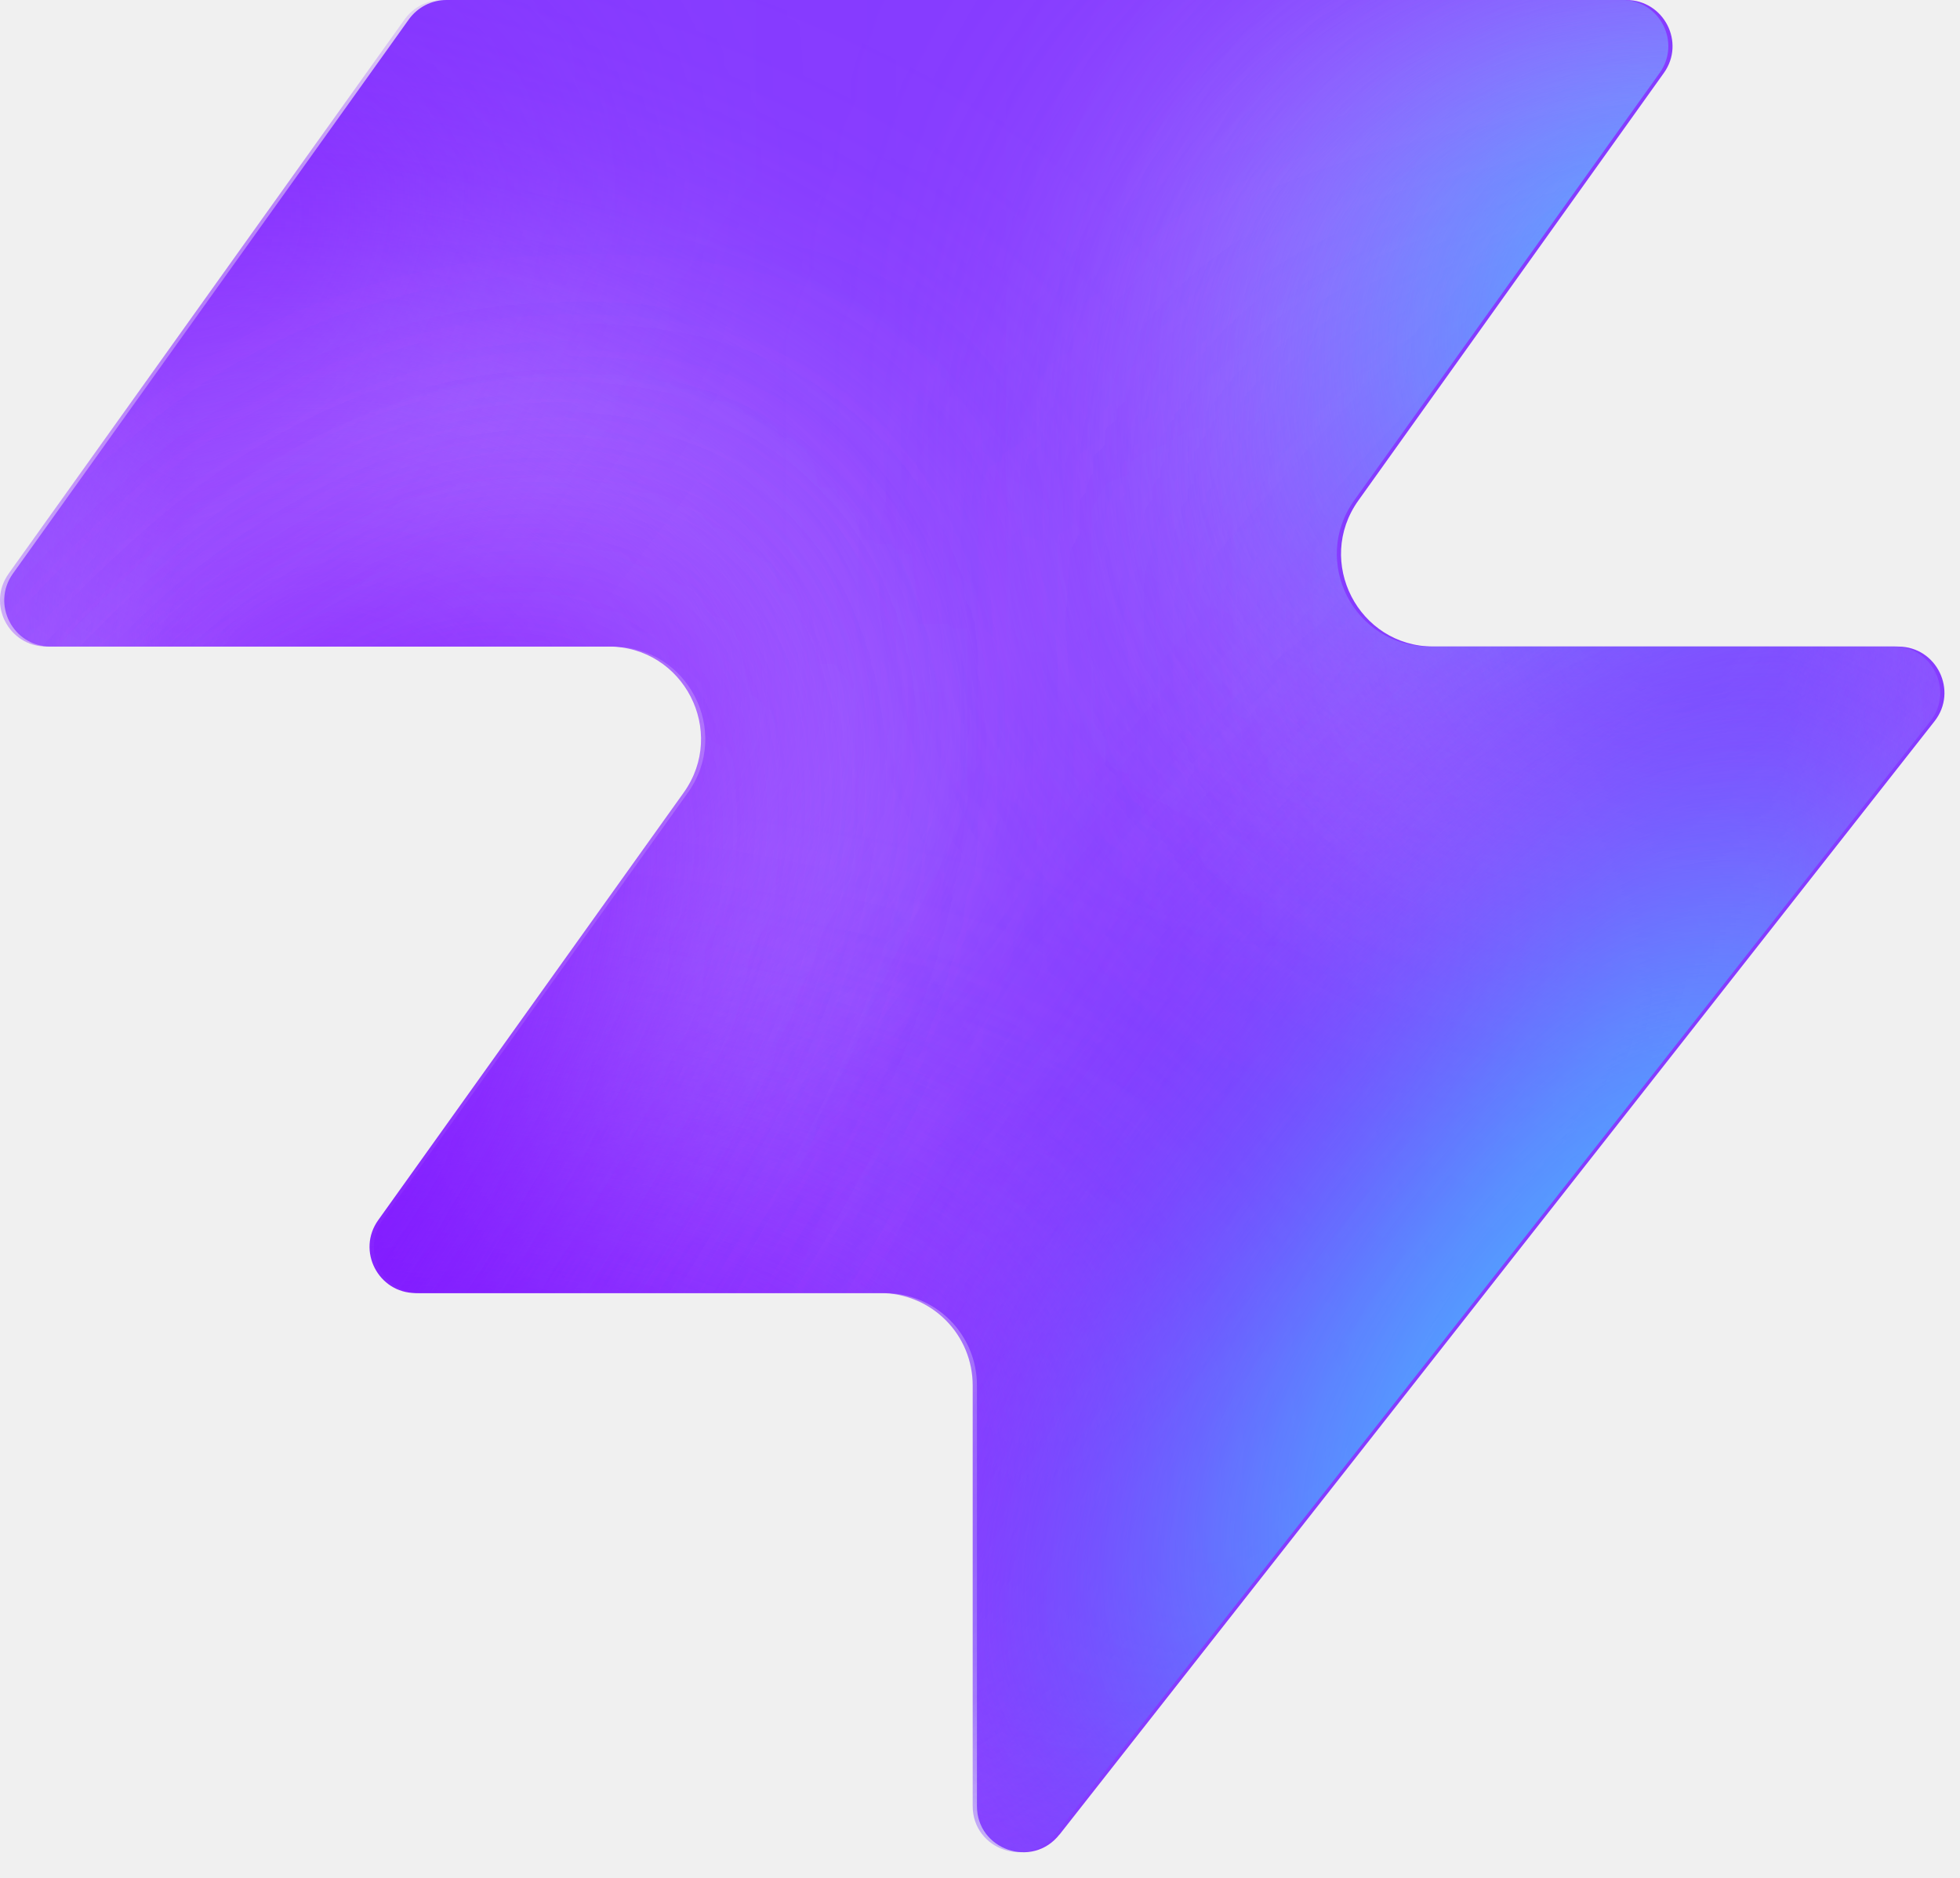
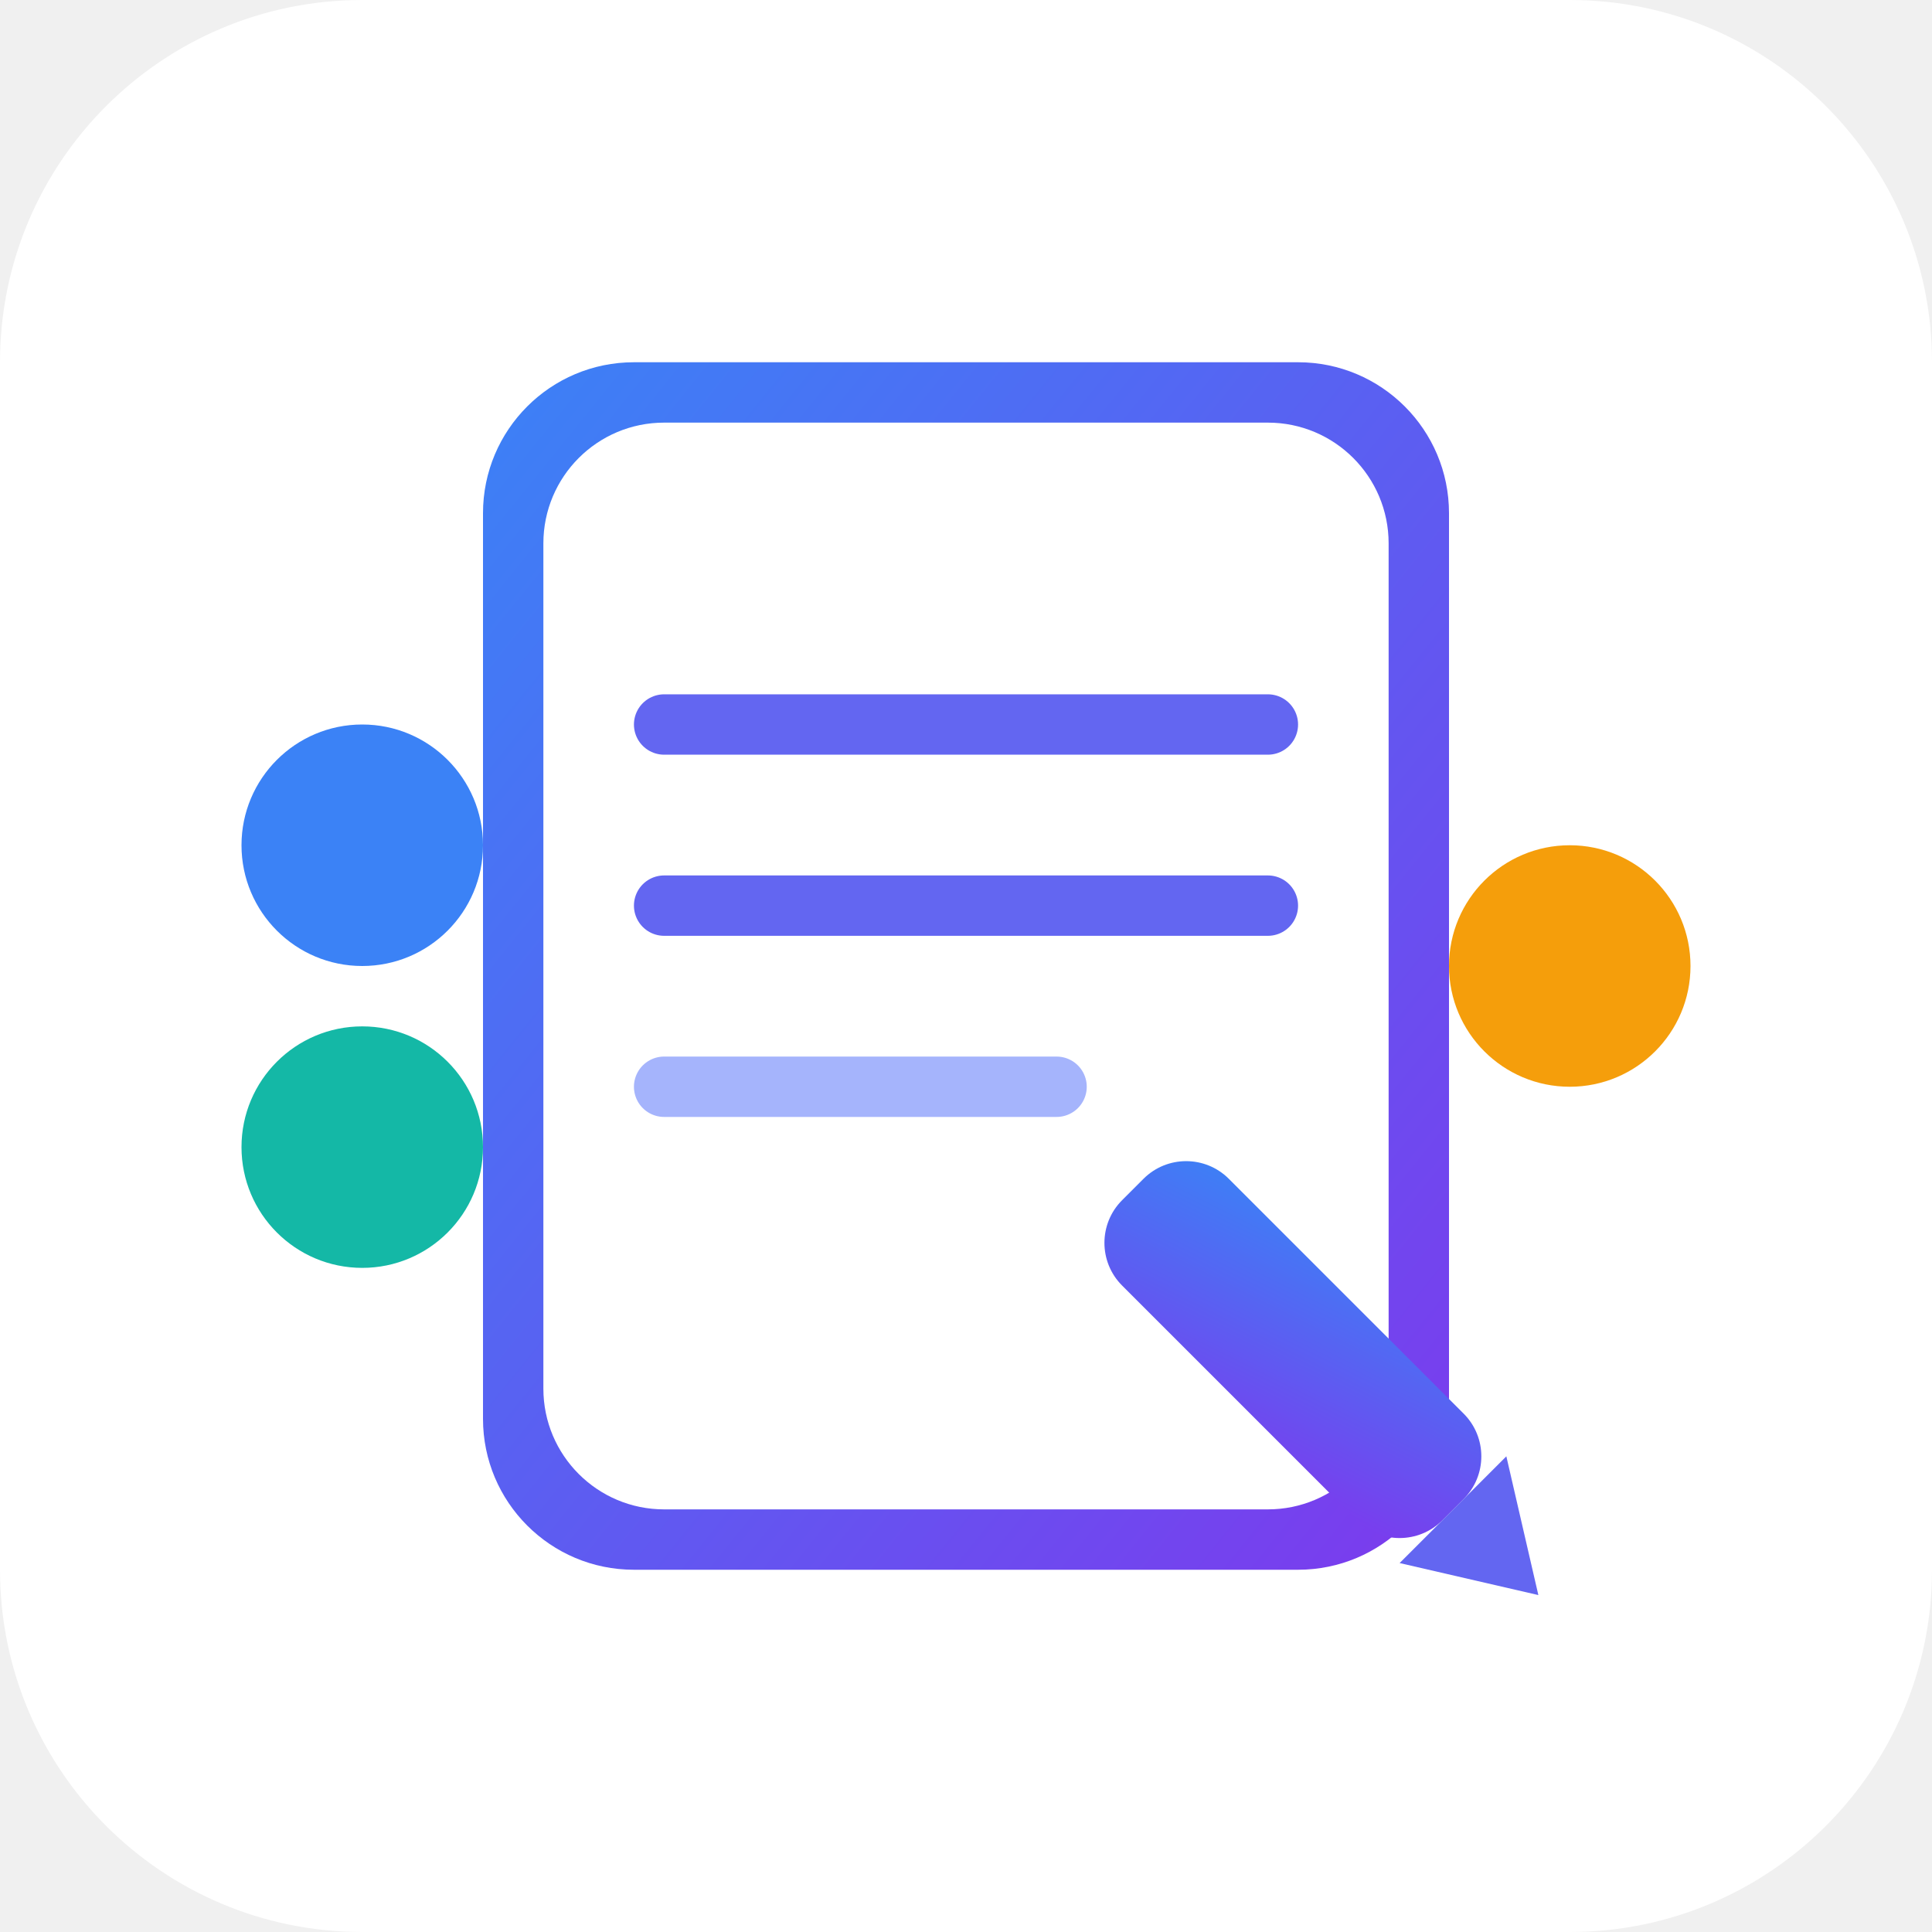
- <svg xmlns="http://www.w3.org/2000/svg" width="48" height="46" fill="none" viewBox="0 0 48 46">
-   <path fill="#863bff" d="M25.946 44.938c-.664.845-2.021.375-2.021-.698V33.937a2.26 2.26 0 0 0-2.262-2.262H10.287c-.92 0-1.456-1.04-.92-1.788l7.48-10.471c1.07-1.497 0-3.578-1.842-3.578H1.237c-.92 0-1.456-1.04-.92-1.788L10.013.474c.214-.297.556-.474.92-.474h28.894c.92 0 1.456 1.04.92 1.788l-7.48 10.471c-1.07 1.498 0 3.579 1.842 3.579h11.377c.943 0 1.473 1.088.89 1.83L25.947 44.94z" style="fill:#863bff;fill:color(display-p3 .525 .23 1);fill-opacity:1" />
-   <mask id="a" width="48" height="46" x="0" y="0" maskUnits="userSpaceOnUse" style="mask-type:alpha">
-     <path fill="#000" d="M25.842 44.938c-.664.844-2.021.375-2.021-.698V33.937a2.26 2.26 0 0 0-2.262-2.262H10.183c-.92 0-1.456-1.04-.92-1.788l7.48-10.471c1.07-1.498 0-3.579-1.842-3.579H1.133c-.92 0-1.456-1.04-.92-1.787L9.91.473c.214-.297.556-.474.92-.474h28.894c.92 0 1.456 1.04.92 1.788l-7.48 10.471c-1.07 1.498 0 3.578 1.842 3.578h11.377c.943 0 1.473 1.088.89 1.832L25.843 44.94z" style="fill:#000;fill-opacity:1" />
-   </mask>
-   <g mask="url(#a)">
-     <g filter="url(#b)">
-       <ellipse cx="5.508" cy="14.704" fill="#ede6ff" rx="5.508" ry="14.704" style="fill:#ede6ff;fill:color(display-p3 .927 .903 1);fill-opacity:1" transform="matrix(.00324 1 1 -.00324 -4.47 31.516)" />
-     </g>
-     <g filter="url(#c)">
-       <ellipse cx="10.399" cy="29.851" fill="#ede6ff" rx="10.399" ry="29.851" style="fill:#ede6ff;fill:color(display-p3 .927 .903 1);fill-opacity:1" transform="matrix(.00324 1 1 -.00324 -39.328 7.883)" />
-     </g>
-     <g filter="url(#d)">
-       <ellipse cx="5.508" cy="30.487" fill="#7e14ff" rx="5.508" ry="30.487" style="fill:#7e14ff;fill:color(display-p3 .492 .077 1);fill-opacity:1" transform="rotate(89.814 -25.913 -14.639)scale(1 -1)" />
-     </g>
-     <g filter="url(#e)">
-       <ellipse cx="5.508" cy="30.599" fill="#7e14ff" rx="5.508" ry="30.599" style="fill:#7e14ff;fill:color(display-p3 .492 .077 1);fill-opacity:1" transform="rotate(89.814 -32.644 -3.334)scale(1 -1)" />
-     </g>
-     <g filter="url(#f)">
-       <ellipse cx="5.508" cy="30.599" fill="#7e14ff" rx="5.508" ry="30.599" style="fill:#7e14ff;fill:color(display-p3 .492 .077 1);fill-opacity:1" transform="matrix(.00324 1 1 -.00324 -34.34 30.47)" />
-     </g>
-     <g filter="url(#g)">
-       <ellipse cx="14.072" cy="22.078" fill="#ede6ff" rx="14.072" ry="22.078" style="fill:#ede6ff;fill:color(display-p3 .927 .903 1);fill-opacity:1" transform="rotate(93.35 24.506 48.493)scale(-1 1)" />
-     </g>
-     <g filter="url(#h)">
-       <ellipse cx="3.47" cy="21.501" fill="#7e14ff" rx="3.47" ry="21.501" style="fill:#7e14ff;fill:color(display-p3 .492 .077 1);fill-opacity:1" transform="rotate(89.009 28.708 47.59)scale(-1 1)" />
-     </g>
-     <g filter="url(#i)">
-       <ellipse cx="3.47" cy="21.501" fill="#7e14ff" rx="3.47" ry="21.501" style="fill:#7e14ff;fill:color(display-p3 .492 .077 1);fill-opacity:1" transform="rotate(89.009 28.708 47.59)scale(-1 1)" />
-     </g>
-     <g filter="url(#j)">
-       <ellipse cx=".387" cy="8.972" fill="#7e14ff" rx="4.407" ry="29.108" style="fill:#7e14ff;fill:color(display-p3 .492 .077 1);fill-opacity:1" transform="rotate(39.51 .387 8.972)" />
-     </g>
-     <g filter="url(#k)">
-       <ellipse cx="47.523" cy="-6.092" fill="#7e14ff" rx="4.407" ry="29.108" style="fill:#7e14ff;fill:color(display-p3 .492 .077 1);fill-opacity:1" transform="rotate(37.892 47.523 -6.092)" />
-     </g>
-     <g filter="url(#l)">
-       <ellipse cx="41.412" cy="6.333" fill="#47bfff" rx="5.971" ry="9.665" style="fill:#47bfff;fill:color(display-p3 .28 .748 1);fill-opacity:1" transform="rotate(37.892 41.412 6.333)" />
-     </g>
-     <g filter="url(#m)">
-       <ellipse cx="-1.879" cy="38.332" fill="#7e14ff" rx="4.407" ry="29.108" style="fill:#7e14ff;fill:color(display-p3 .492 .077 1);fill-opacity:1" transform="rotate(37.892 -1.88 38.332)" />
-     </g>
-     <g filter="url(#n)">
-       <ellipse cx="-1.879" cy="38.332" fill="#7e14ff" rx="4.407" ry="29.108" style="fill:#7e14ff;fill:color(display-p3 .492 .077 1);fill-opacity:1" transform="rotate(37.892 -1.88 38.332)" />
-     </g>
-     <g filter="url(#o)">
-       <ellipse cx="35.651" cy="29.907" fill="#7e14ff" rx="4.407" ry="29.108" style="fill:#7e14ff;fill:color(display-p3 .492 .077 1);fill-opacity:1" transform="rotate(37.892 35.651 29.907)" />
-     </g>
-     <g filter="url(#p)">
-       <ellipse cx="38.418" cy="32.4" fill="#47bfff" rx="5.971" ry="15.297" style="fill:#47bfff;fill:color(display-p3 .28 .748 1);fill-opacity:1" transform="rotate(37.892 38.418 32.4)" />
-     </g>
+ <svg xmlns="http://www.w3.org/2000/svg" viewBox="0 0 128 128">
+   <defs>
+     <linearGradient id="grad" x1="0" y1="0" x2="1" y2="1">
+       <stop offset="0%" stop-color="#3B82F6" />
+       <stop offset="100%" stop-color="#7C3AED" />
+     </linearGradient>
+   </defs>
+   <rect width="128" height="128" rx="24" fill="#ffffff" />
+   <rect x="32" y="24" width="64" height="80" rx="10" fill="url(#grad)" />
+   <rect x="36" y="28" width="56" height="72" rx="8" fill="#ffffff" />
+   <line x1="44" y1="48" x2="84" y2="48" stroke="#6366F1" stroke-width="4" stroke-linecap="round" />
+   <line x1="44" y1="60" x2="84" y2="60" stroke="#6366F1" stroke-width="4" stroke-linecap="round" />
+   <line x1="44" y1="72" x2="70" y2="72" stroke="#A5B4FC" stroke-width="4" stroke-linecap="round" />
+   <g transform="rotate(45 80 88)">
+     <rect x="70" y="80" width="30" height="10" rx="4" fill="url(#grad)" />
+     <polygon points="100,80 108,85 100,90" fill="#6366F1" />
  </g>
-   <defs>
-     <filter id="b" width="60.045" height="41.654" x="-19.77" y="16.149" color-interpolation-filters="sRGB" filterUnits="userSpaceOnUse">
-       <feFlood flood-opacity="0" result="BackgroundImageFix" />
-       <feBlend in="SourceGraphic" in2="BackgroundImageFix" result="shape" />
-       <feGaussianBlur result="effect1_foregroundBlur_2002_17158" stdDeviation="7.659" />
-     </filter>
-     <filter id="c" width="90.34" height="51.437" x="-54.613" y="-7.533" color-interpolation-filters="sRGB" filterUnits="userSpaceOnUse">
-       <feFlood flood-opacity="0" result="BackgroundImageFix" />
-       <feBlend in="SourceGraphic" in2="BackgroundImageFix" result="shape" />
-       <feGaussianBlur result="effect1_foregroundBlur_2002_17158" stdDeviation="7.659" />
-     </filter>
-     <filter id="d" width="79.355" height="29.4" x="-49.64" y="2.03" color-interpolation-filters="sRGB" filterUnits="userSpaceOnUse">
-       <feFlood flood-opacity="0" result="BackgroundImageFix" />
-       <feBlend in="SourceGraphic" in2="BackgroundImageFix" result="shape" />
-       <feGaussianBlur result="effect1_foregroundBlur_2002_17158" stdDeviation="4.596" />
-     </filter>
-     <filter id="e" width="79.579" height="29.4" x="-45.045" y="20.029" color-interpolation-filters="sRGB" filterUnits="userSpaceOnUse">
-       <feFlood flood-opacity="0" result="BackgroundImageFix" />
-       <feBlend in="SourceGraphic" in2="BackgroundImageFix" result="shape" />
-       <feGaussianBlur result="effect1_foregroundBlur_2002_17158" stdDeviation="4.596" />
-     </filter>
-     <filter id="f" width="79.579" height="29.4" x="-43.513" y="21.178" color-interpolation-filters="sRGB" filterUnits="userSpaceOnUse">
-       <feFlood flood-opacity="0" result="BackgroundImageFix" />
-       <feBlend in="SourceGraphic" in2="BackgroundImageFix" result="shape" />
-       <feGaussianBlur result="effect1_foregroundBlur_2002_17158" stdDeviation="4.596" />
-     </filter>
-     <filter id="g" width="74.749" height="58.852" x="15.756" y="-17.901" color-interpolation-filters="sRGB" filterUnits="userSpaceOnUse">
-       <feFlood flood-opacity="0" result="BackgroundImageFix" />
-       <feBlend in="SourceGraphic" in2="BackgroundImageFix" result="shape" />
-       <feGaussianBlur result="effect1_foregroundBlur_2002_17158" stdDeviation="7.659" />
-     </filter>
-     <filter id="h" width="61.377" height="25.362" x="23.548" y="2.284" color-interpolation-filters="sRGB" filterUnits="userSpaceOnUse">
-       <feFlood flood-opacity="0" result="BackgroundImageFix" />
-       <feBlend in="SourceGraphic" in2="BackgroundImageFix" result="shape" />
-       <feGaussianBlur result="effect1_foregroundBlur_2002_17158" stdDeviation="4.596" />
-     </filter>
-     <filter id="i" width="61.377" height="25.362" x="23.548" y="2.284" color-interpolation-filters="sRGB" filterUnits="userSpaceOnUse">
-       <feFlood flood-opacity="0" result="BackgroundImageFix" />
-       <feBlend in="SourceGraphic" in2="BackgroundImageFix" result="shape" />
-       <feGaussianBlur result="effect1_foregroundBlur_2002_17158" stdDeviation="4.596" />
-     </filter>
-     <filter id="j" width="56.045" height="63.649" x="-27.636" y="-22.853" color-interpolation-filters="sRGB" filterUnits="userSpaceOnUse">
-       <feFlood flood-opacity="0" result="BackgroundImageFix" />
-       <feBlend in="SourceGraphic" in2="BackgroundImageFix" result="shape" />
-       <feGaussianBlur result="effect1_foregroundBlur_2002_17158" stdDeviation="4.596" />
-     </filter>
-     <filter id="k" width="54.814" height="64.646" x="20.116" y="-38.415" color-interpolation-filters="sRGB" filterUnits="userSpaceOnUse">
-       <feFlood flood-opacity="0" result="BackgroundImageFix" />
-       <feBlend in="SourceGraphic" in2="BackgroundImageFix" result="shape" />
-       <feGaussianBlur result="effect1_foregroundBlur_2002_17158" stdDeviation="4.596" />
-     </filter>
-     <filter id="l" width="33.541" height="35.313" x="24.641" y="-11.323" color-interpolation-filters="sRGB" filterUnits="userSpaceOnUse">
-       <feFlood flood-opacity="0" result="BackgroundImageFix" />
-       <feBlend in="SourceGraphic" in2="BackgroundImageFix" result="shape" />
-       <feGaussianBlur result="effect1_foregroundBlur_2002_17158" stdDeviation="4.596" />
-     </filter>
-     <filter id="m" width="54.814" height="64.646" x="-29.286" y="6.009" color-interpolation-filters="sRGB" filterUnits="userSpaceOnUse">
-       <feFlood flood-opacity="0" result="BackgroundImageFix" />
-       <feBlend in="SourceGraphic" in2="BackgroundImageFix" result="shape" />
-       <feGaussianBlur result="effect1_foregroundBlur_2002_17158" stdDeviation="4.596" />
-     </filter>
-     <filter id="n" width="54.814" height="64.646" x="-29.286" y="6.009" color-interpolation-filters="sRGB" filterUnits="userSpaceOnUse">
-       <feFlood flood-opacity="0" result="BackgroundImageFix" />
-       <feBlend in="SourceGraphic" in2="BackgroundImageFix" result="shape" />
-       <feGaussianBlur result="effect1_foregroundBlur_2002_17158" stdDeviation="4.596" />
-     </filter>
-     <filter id="o" width="54.814" height="64.646" x="8.244" y="-2.416" color-interpolation-filters="sRGB" filterUnits="userSpaceOnUse">
-       <feFlood flood-opacity="0" result="BackgroundImageFix" />
-       <feBlend in="SourceGraphic" in2="BackgroundImageFix" result="shape" />
-       <feGaussianBlur result="effect1_foregroundBlur_2002_17158" stdDeviation="4.596" />
-     </filter>
-     <filter id="p" width="39.409" height="43.623" x="18.713" y="10.588" color-interpolation-filters="sRGB" filterUnits="userSpaceOnUse">
-       <feFlood flood-opacity="0" result="BackgroundImageFix" />
-       <feBlend in="SourceGraphic" in2="BackgroundImageFix" result="shape" />
-       <feGaussianBlur result="effect1_foregroundBlur_2002_17158" stdDeviation="4.596" />
-     </filter>
-   </defs>
+   <circle cx="24" cy="56" r="8" fill="#3B82F6" />
+   <circle cx="24" cy="76" r="8" fill="#14B8A6" />
+   <circle cx="104" cy="64" r="8" fill="#F59E0B" />
</svg>
